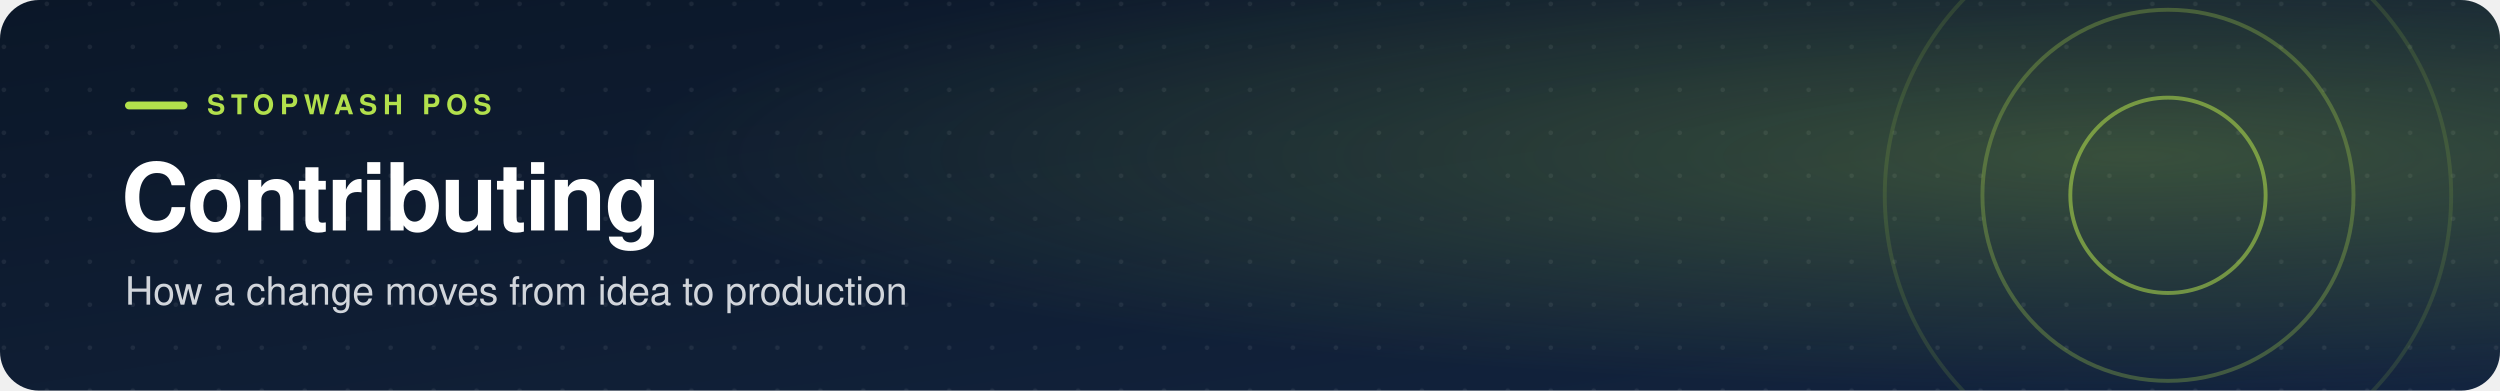
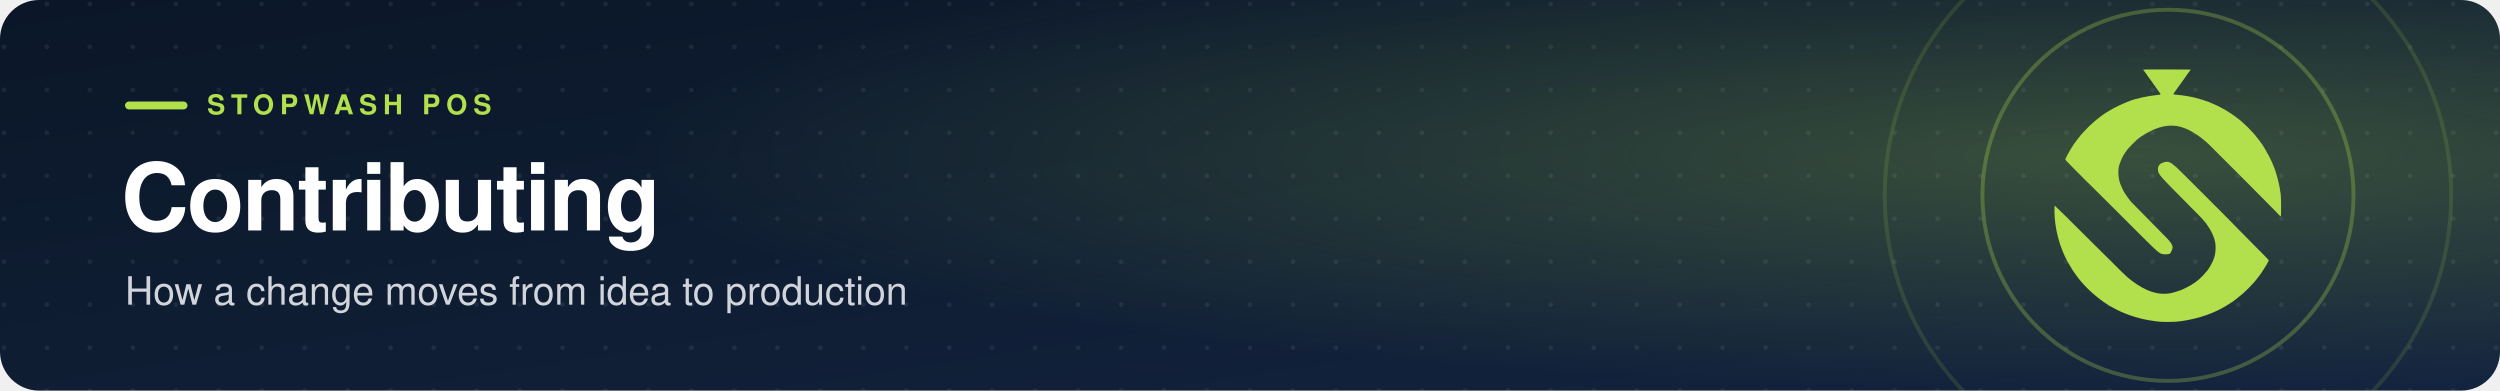
<svg xmlns="http://www.w3.org/2000/svg" width="1280" height="200" viewBox="0 0 1280 200" role="img" aria-label="STOPWASH POS: Contributing">
  <defs>
    <linearGradient id="bg" x1="0" y1="0" x2="1" y2="1">
      <stop offset="0" stop-color="#0b1728" />
      <stop offset="1" stop-color="#13243f" />
    </linearGradient>
    <radialGradient id="glow" cx="0.85" cy="0.4" r="0.6">
      <stop offset="0" stop-color="#b2e04c" stop-opacity="0.25" />
      <stop offset="1" stop-color="#b2e04c" stop-opacity="0" />
    </radialGradient>
    <pattern id="dots" width="22" height="22" patternUnits="userSpaceOnUse">
      <circle cx="2" cy="2" r="1.2" fill="#ffffff" fill-opacity="0.07" />
    </pattern>
    <clipPath id="frame">
      <rect width="1280" height="200" rx="20" />
    </clipPath>
  </defs>
  <g clip-path="url(#frame)">
    <rect width="1280" height="200" fill="url(#bg)" />
    <rect width="1280" height="200" fill="url(#dots)" />
    <rect width="1280" height="200" fill="url(#glow)" />
    <g fill="none" stroke="#b2e04c">
-       <circle cx="1110" cy="100" r="50" stroke-opacity="0.55" stroke-width="2" />
      <circle cx="1110" cy="100" r="95" stroke-opacity="0.28" stroke-width="2" />
      <circle cx="1110" cy="100" r="145" stroke-opacity="0.13" stroke-width="2" />
    </g>
+     <path id="stopwash-mark" fill="#b2e04c" fill-rule="evenodd" transform="translate(1051.2 35.0) scale(0.13684)" d="M398.5 947.9C393 947.5 384.2 946.5 379 945.6C373.8 944.7 365 943.3 359.5 942.5C313.7 935.2 261.6 917.1 222.6 894.8C218.7 892.6 214.1 889.9 212.3 888.9C180.5 870.7 140.5 837.8 113.5 807.6C109.1 802.7 104.8 797.9 104 797C100.5 793.4 82 769.1 82 768.1C82 767.6 81.7 767 81.2 766.8C79.7 766.2 64.3 741.6 54.8 724.5C24 669.4 5 596.6 5 534C5 522.4 5.4 513.9 6 513.5C6.5 513.2 65.5 571.4 137.2 642.8C265.7 771 274.2 779.2 291 792.1C348.2 836.1 397.2 851.2 446 839.8C453.6 838.1 475.5 831.1 478.6 829.5C480.2 828.7 481.9 828 482.3 828C483.7 828 507 816.1 515.6 811C540.1 796.5 554 784.1 578.1 755.2C579.1 753.9 580 752.7 580 752.5C580 752.3 582.1 749.1 584.6 745.3C589.8 737.6 600 717.4 600 714.8C600 713.9 600.4 712.9 600.9 712.5C601.4 712.2 602.1 710.5 602.5 708.7C602.9 707 603.7 703.7 604.5 701.5C607.8 691.4 609 667.5 606.9 653.8C603.9 634.6 594.2 612 579.6 590.5C577.4 587.2 575.2 584.4 574.8 584.2C574.4 584 574 583.2 574 582.5C574 581.8 573.6 581 573.1 580.8C572.6 580.6 569.6 577.1 566.4 573.1C558.8 563.3 553.1 557.4 505 509C396.9 400.4 393 395.9 392.2 379.4C391.4 365.2 398.2 356.5 413.5 351.8C430.5 346.6 437.7 349.4 461.6 370.4C471.3 378.9 681.3 588.9 685.7 594.5C687.4 596.7 715.2 624.8 747.4 657C779.7 689.2 806.3 716.3 806.6 717.3C806.9 718.3 806.1 720.9 804.7 723.3C803.4 725.6 800.6 730.6 798.5 734.5C796.5 738.4 792.2 745.3 789.1 750C786 754.7 783.3 759 783 759.5C782.5 760.6 779 765.9 777.8 767.5C761.2 789.4 756.1 795.9 754 798C752.6 799.4 749.3 803.1 746.6 806.3C739.5 814.8 721.6 832.5 708.7 843.8C697.5 853.6 668.7 876 667.2 876C666.8 876 665.5 876.7 664.5 877.5C662 879.4 650.7 886.6 646 889.3C644.1 890.4 640.2 892.6 637.5 894.2C589.6 922.1 520 943.1 458.5 948C444.7 949.1 413.1 949.1 398.5 947.9ZM405.9 694.2C392.1 688.6 386.8 683.6 253 549.5C191.7 488 140 436.6 138.1 435.2C134.7 432.6 126.9 424.8 74.7 372.1C48.7 345.9 45 341.7 45.6 339.8C47.5 333.7 66.1 300.8 76.3 285.5C81.9 277.2 100.4 252.7 104 249C104.8 248.1 109.5 242.9 114.5 237.4C139.7 209.6 172.2 181.8 199.4 165.1C203 162.8 209 159.1 212.8 156.8C226.8 148.1 263.2 130.7 279 125C280.9 124.4 283.4 123.4 284.5 122.9C306 113.6 358.3 102.2 393.5 99.2C402.8 98.4 403.6 97.3 399.3 91.8C397.8 89.8 395.8 87.2 395 86C394.2 84.8 392.9 83.2 392.2 82.4C391.6 81.7 391 80.9 391 80.6C391 80.3 388.9 77.2 386.2 73.7C383.6 70.2 377.7 61.8 373 55.1C368.3 48.4 363.8 42 363 41C362.2 40 360.8 38.2 360 37C359.2 35.8 357.1 32.9 355.4 30.6C353.8 28.4 349.4 22.1 345.6 16.8C341.9 11.4 338.5 7 338 7C337.4 7 337 6.3 337 5.5C337 4.2 347.5 4 425.3 4C473.9 4 514 4.3 514.3 4.6C514.7 5 513.8 6.7 512.4 8.4C511 10.1 507.4 14.9 504.4 19C501.5 23.1 498.6 27 498 27.7C497.5 28.4 497 29.1 497 29.4C497 29.7 494.9 32.8 492.2 36.3C489.6 39.8 485.2 45.9 482.5 49.9C477.6 57 467.9 70.5 466.2 72.5C465.8 73 462.3 77.9 458.5 83.3C454.6 88.8 451.1 93.8 450.5 94.6C448.7 97.1 451.2 97.9 464.5 99C486.5 100.9 515.9 105.8 534.5 110.7C548.7 114.4 571.8 121.7 579.6 124.8C602.4 134.1 609.1 137 620 142.6C639.3 152.4 646.6 156.6 667 169.9C672.4 173.4 701 194.7 702 196C702.3 196.3 706.5 200.2 711.5 204.6C724.9 216.4 736.7 228.3 752.8 246.4C760.9 255.6 782.5 284.2 786.5 291.2C787 292.1 790.8 298.3 794.8 305C801 315.2 818 347.7 818 349.3C818 349.6 819.4 352.8 821 356.3C822.6 359.9 824 363.1 824 363.5C824 363.9 824.7 365.6 825.4 367.3C835.4 388.9 847.8 438.3 851.5 470.5C853.2 485.7 853.6 550.5 852 553C851.2 554.2 849.5 553 843.1 546.5C838.7 542.1 834.8 537.7 834.3 536.8C833.5 535.1 596.2 297.1 582.4 284.1C578.5 280.5 573.2 275.7 570.5 273.5C567.9 271.3 565.2 269.1 564.6 268.5C549 255 525.8 239.5 507.8 230.6C465.3 209.8 427.4 208.8 380.5 227.3C360.9 235.1 330.2 253 315 265.6C309.4 270.3 283.7 296.1 280 300.9C275.1 307 262 326.2 262 327.1C262 327.6 260.7 330.1 259.2 332.7C256.7 337 251.4 350 247.9 360.5C241.8 379.1 243.1 408.8 251.2 432C254.4 441.3 264.6 462.6 267 465C267.3 465.3 268.1 466.6 268.9 468C271.2 472.2 284.8 491.3 287.8 494.6C289.4 496.3 291.7 499 292.9 500.6C294.1 502.2 324 532.5 359.4 568C394.7 603.5 425.8 635.2 428.6 638.4C431.3 641.7 434.5 645.5 435.7 646.8C442.2 653.8 447 663.6 447 669.4C447 676.4 440.6 690.5 436.1 693.7C432.3 696.3 411.9 696.6 405.9 694.2Z" />
    <rect x="64" y="52" width="32" height="4" rx="2" fill="#b2e04c" />
    <text x="106" y="58.5" font-family="'Segoe UI', 'Helvetica Neue', Helvetica, Arial, sans-serif" font-size="14" font-weight="700" letter-spacing="3" fill="#b2e04c">STOPWASH POS</text>
    <text x="62" y="118" font-family="'Segoe UI', 'Helvetica Neue', Helvetica, Arial, sans-serif" font-size="48" font-weight="800" letter-spacing="-1" fill="#ffffff">Contributing</text>
    <text x="64" y="156" font-family="'Segoe UI', 'Helvetica Neue', Helvetica, Arial, sans-serif" font-size="20" fill="#d1d5db">How a change moves from idea to production</text>
  </g>
</svg>
